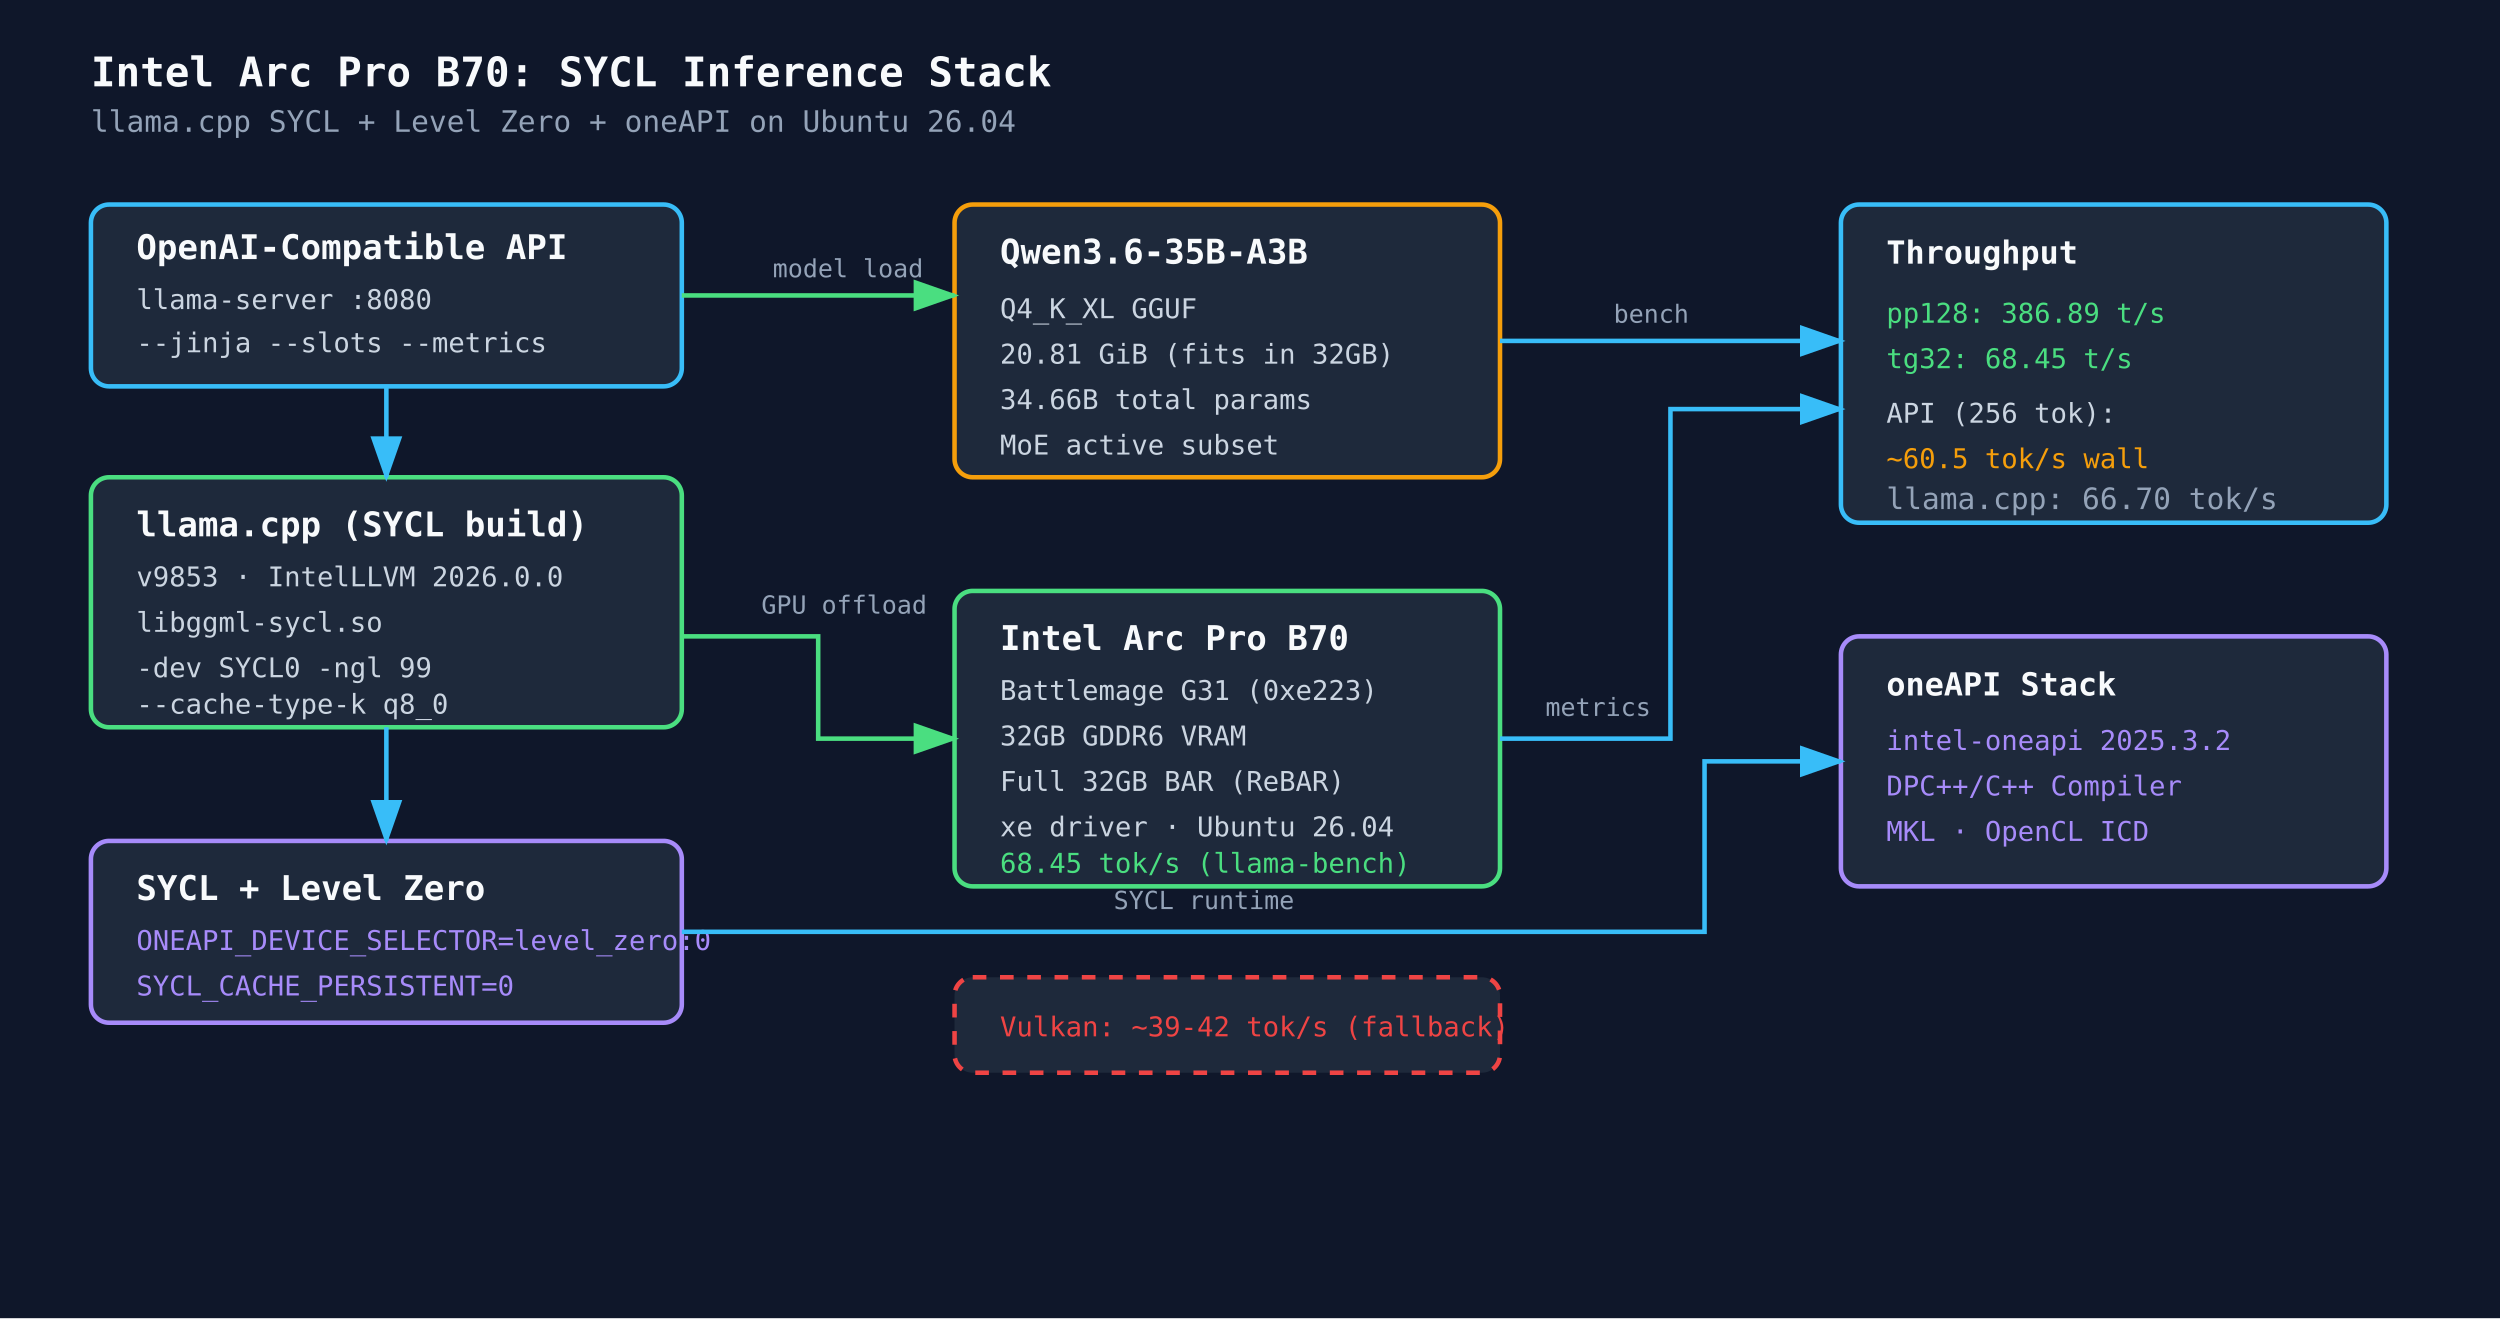
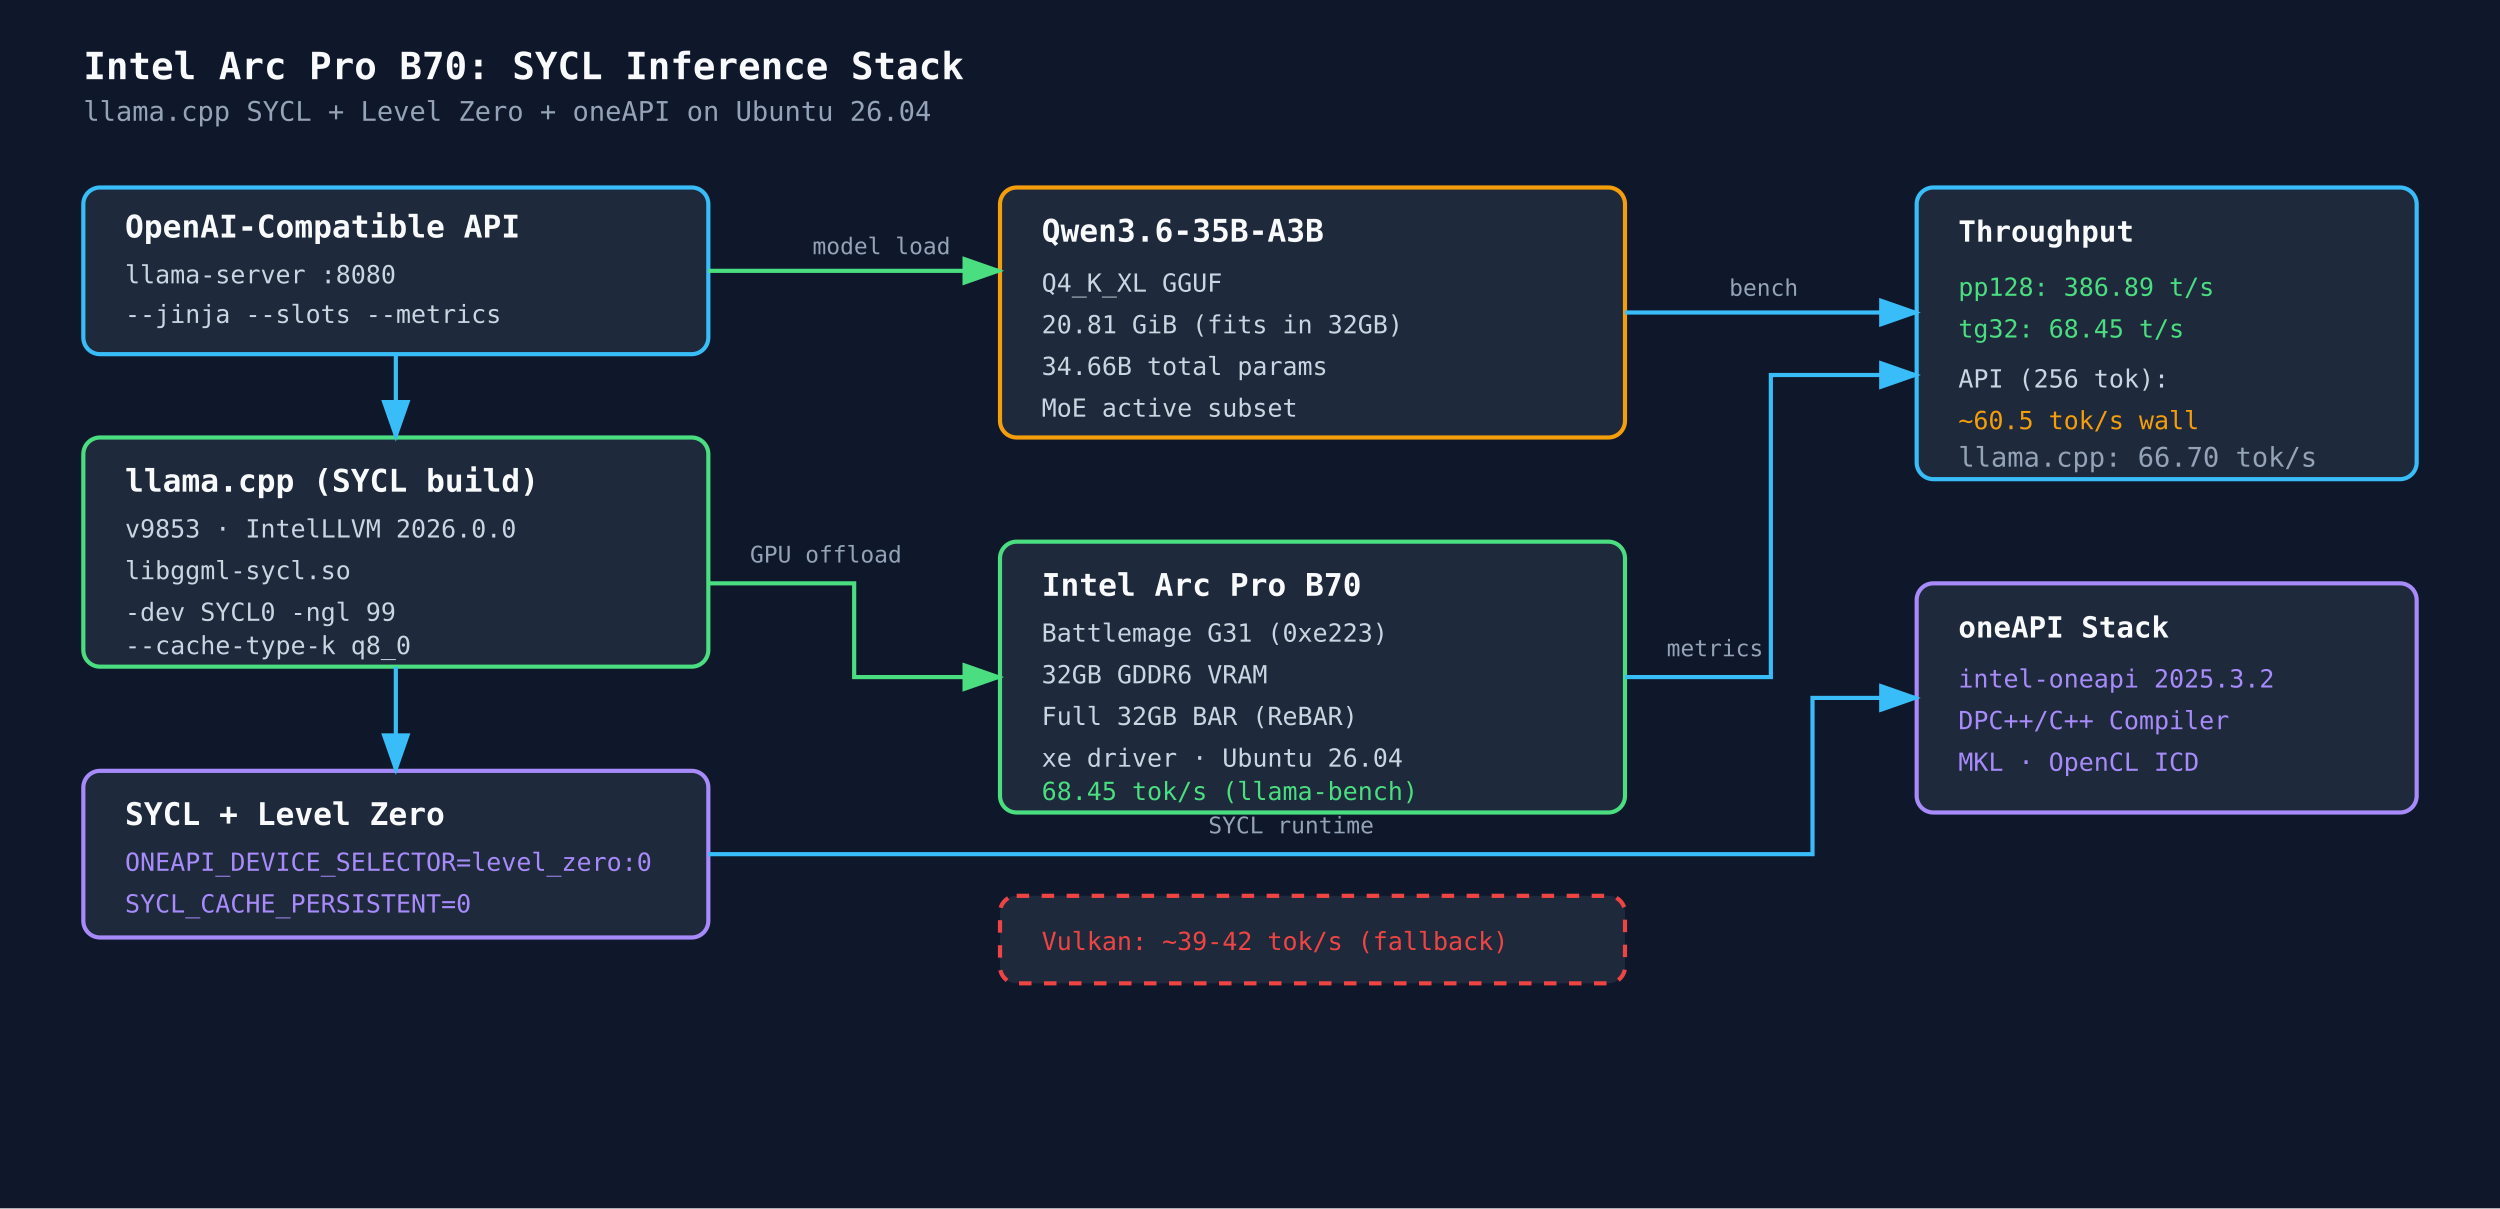
- <svg xmlns="http://www.w3.org/2000/svg" viewBox="0 0 1100 580">
+ <svg xmlns="http://www.w3.org/2000/svg" viewBox="0 0 1200 580">
  <defs>
    <style>
      .bg { fill: #0f172a; }
      .title { fill: #f8fafc; font-family: monospace; font-size: 18px; font-weight: bold; }
      .sub { fill: #94a3b8; font-family: monospace; font-size: 13px; }
      .code { fill: #cbd5e1; font-family: monospace; font-size: 12px; }
      .code-g { fill: #4ade80; font-family: monospace; font-size: 12px; }
      .code-a { fill: #f59e0b; font-family: monospace; font-size: 12px; }
      .code-p { fill: #a78bfa; font-family: monospace; font-size: 12px; }
      .code-r { fill: #ef4444; font-family: monospace; font-size: 12px; }
      .box { fill: #1e293b; stroke: #334155; stroke-width: 2; rx: 8; }
      .box-blue { fill: #1e293b; stroke: #38bdf8; stroke-width: 2; rx: 8; }
      .box-green { fill: #1e293b; stroke: #4ade80; stroke-width: 2; rx: 8; }
      .box-amber { fill: #1e293b; stroke: #f59e0b; stroke-width: 2; rx: 8; }
      .box-purple { fill: #1e293b; stroke: #a78bfa; stroke-width: 2; rx: 8; }
      .box-red { fill: #1e293b; stroke: #ef4444; stroke-width: 2; rx: 8; stroke-dasharray: 6; }
      .arr { stroke: #38bdf8; stroke-width: 2; fill: none; marker-end: url(#ah); }
      .arr-g { stroke: #4ade80; stroke-width: 2; fill: none; marker-end: url(#ahg); }
      .label { fill: #94a3b8; font-family: monospace; font-size: 11px; }
    </style>
    <marker id="ah" markerWidth="10" markerHeight="7" refX="9" refY="3.5" orient="auto">
      <polygon points="0 0, 10 3.5, 0 7" fill="#38bdf8" />
    </marker>
    <marker id="ahg" markerWidth="10" markerHeight="7" refX="9" refY="3.5" orient="auto">
      <polygon points="0 0, 10 3.5, 0 7" fill="#4ade80" />
    </marker>
  </defs>
-   <rect width="1100" height="580" class="bg" />
+   <rect width="1200" height="580" class="bg" />
  <text x="40" y="38" class="title">Intel Arc Pro B70: SYCL Inference Stack</text>
  <text x="40" y="58" class="sub">llama.cpp SYCL + Level Zero + oneAPI on Ubuntu 26.04</text>
-   <rect x="40" y="90" width="260" height="80" class="box-blue" />
+   <rect x="40" y="90" width="300" height="80" class="box-blue" />
  <text x="60" y="114" class="title" style="font-size:15px;">OpenAI-Compatible API</text>
  <text x="60" y="136" class="code">llama-server :8080</text>
  <text x="60" y="155" class="code">--jinja --slots --metrics</text>
-   <rect x="40" y="210" width="260" height="110" class="box-green" />
+   <rect x="40" y="210" width="300" height="110" class="box-green" />
  <text x="60" y="236" class="title" style="font-size:15px;">llama.cpp (SYCL build)</text>
  <text x="60" y="258" class="code">v9853 · IntelLLVM 2026.0.0</text>
  <text x="60" y="278" class="code">libggml-sycl.so</text>
  <text x="60" y="298" class="code">-dev SYCL0 -ngl 99</text>
  <text x="60" y="314" class="code">--cache-type-k q8_0</text>
-   <rect x="40" y="370" width="260" height="80" class="box-purple" />
+   <rect x="40" y="370" width="300" height="80" class="box-purple" />
  <text x="60" y="396" class="title" style="font-size:15px;">SYCL + Level Zero</text>
  <text x="60" y="418" class="code-p">ONEAPI_DEVICE_SELECTOR=level_zero:0</text>
  <text x="60" y="438" class="code-p">SYCL_CACHE_PERSISTENT=0</text>
-   <rect x="420" y="90" width="240" height="120" class="box-amber" />
-   <text x="440" y="116" class="title" style="font-size:15px;">Qwen3.6-35B-A3B</text>
-   <text x="440" y="140" class="code">Q4_K_XL GGUF</text>
-   <text x="440" y="160" class="code">20.81 GiB (fits in 32GB)</text>
-   <text x="440" y="180" class="code">34.66B total params</text>
-   <text x="440" y="200" class="code">MoE active subset</text>
-   <rect x="420" y="260" width="240" height="130" class="box-green" />
-   <text x="440" y="286" class="title" style="font-size:15px;">Intel Arc Pro B70</text>
-   <text x="440" y="308" class="code">Battlemage G31 (0xe223)</text>
-   <text x="440" y="328" class="code">32GB GDDR6 VRAM</text>
-   <text x="440" y="348" class="code">Full 32GB BAR (ReBAR)</text>
-   <text x="440" y="368" class="code">xe driver · Ubuntu 26.04</text>
-   <text x="440" y="384" class="code-g">68.45 tok/s (llama-bench)</text>
-   <rect x="420" y="430" width="240" height="42" class="box-red" />
-   <text x="440" y="456" class="code-r">Vulkan: ~39-42 tok/s (fallback)</text>
-   <rect x="810" y="90" width="240" height="140" class="box-blue" />
-   <text x="830" y="116" class="title" style="font-size:14px;">Throughput</text>
-   <text x="830" y="142" class="code-g">pp128: 386.89 t/s</text>
-   <text x="830" y="162" class="code-g">tg32:  68.45 t/s</text>
-   <text x="830" y="186" class="code">API (256 tok):</text>
-   <text x="830" y="206" class="code-a">~60.5 tok/s wall</text>
-   <text x="830" y="224" class="sub">llama.cpp: 66.70 tok/s</text>
-   <rect x="810" y="280" width="240" height="110" class="box-purple" />
-   <text x="830" y="306" class="title" style="font-size:14px;">oneAPI Stack</text>
-   <text x="830" y="330" class="code-p">intel-oneapi 2025.3.2</text>
-   <text x="830" y="350" class="code-p">DPC++/C++ Compiler</text>
-   <text x="830" y="370" class="code-p">MKL · OpenCL ICD</text>
-   <line x1="170" y1="170" x2="170" y2="210" class="arr" />
-   <line x1="170" y1="320" x2="170" y2="370" class="arr" />
-   <line x1="300" y1="130" x2="420" y2="130" class="arr-g" />
-   <text x="340" y="122" class="label">model load</text>
-   <path d="M 300 280 L 360 280 L 360 325 L 420 325" class="arr-g" />
-   <text x="335" y="270" class="label">GPU offload</text>
-   <line x1="660" y1="150" x2="810" y2="150" class="arr" />
-   <text x="710" y="142" class="label">bench</text>
-   <path d="M 660 325 L 735 325 L 735 180 L 810 180" class="arr" />
-   <text x="680" y="315" class="label">metrics</text>
-   <path d="M 300 410 L 750 410 L 750 335 L 810 335" class="arr" />
-   <text x="490" y="400" class="label">SYCL runtime</text>
+   <rect x="480" y="90" width="300" height="120" class="box-amber" />
+   <text x="500" y="116" class="title" style="font-size:15px;">Qwen3.6-35B-A3B</text>
+   <text x="500" y="140" class="code">Q4_K_XL GGUF</text>
+   <text x="500" y="160" class="code">20.81 GiB (fits in 32GB)</text>
+   <text x="500" y="180" class="code">34.66B total params</text>
+   <text x="500" y="200" class="code">MoE active subset</text>
+   <rect x="480" y="260" width="300" height="130" class="box-green" />
+   <text x="500" y="286" class="title" style="font-size:15px;">Intel Arc Pro B70</text>
+   <text x="500" y="308" class="code">Battlemage G31 (0xe223)</text>
+   <text x="500" y="328" class="code">32GB GDDR6 VRAM</text>
+   <text x="500" y="348" class="code">Full 32GB BAR (ReBAR)</text>
+   <text x="500" y="368" class="code">xe driver · Ubuntu 26.04</text>
+   <text x="500" y="384" class="code-g">68.45 tok/s (llama-bench)</text>
+   <rect x="480" y="430" width="300" height="42" class="box-red" />
+   <text x="500" y="456" class="code-r">Vulkan: ~39-42 tok/s (fallback)</text>
+   <rect x="920" y="90" width="240" height="140" class="box-blue" />
+   <text x="940" y="116" class="title" style="font-size:14px;">Throughput</text>
+   <text x="940" y="142" class="code-g">pp128: 386.89 t/s</text>
+   <text x="940" y="162" class="code-g">tg32:  68.45 t/s</text>
+   <text x="940" y="186" class="code">API (256 tok):</text>
+   <text x="940" y="206" class="code-a">~60.5 tok/s wall</text>
+   <text x="940" y="224" class="sub">llama.cpp: 66.70 tok/s</text>
+   <rect x="920" y="280" width="240" height="110" class="box-purple" />
+   <text x="940" y="306" class="title" style="font-size:14px;">oneAPI Stack</text>
+   <text x="940" y="330" class="code-p">intel-oneapi 2025.3.2</text>
+   <text x="940" y="350" class="code-p">DPC++/C++ Compiler</text>
+   <text x="940" y="370" class="code-p">MKL · OpenCL ICD</text>
+   <line x1="190" y1="170" x2="190" y2="210" class="arr" />
+   <line x1="190" y1="320" x2="190" y2="370" class="arr" />
+   <line x1="340" y1="130" x2="480" y2="130" class="arr-g" />
+   <text x="390" y="122" class="label">model load</text>
+   <path d="M 340 280 L 410 280 L 410 325 L 480 325" class="arr-g" />
+   <text x="360" y="270" class="label">GPU offload</text>
+   <line x1="780" y1="150" x2="920" y2="150" class="arr" />
+   <text x="830" y="142" class="label">bench</text>
+   <path d="M 780 325 L 850 325 L 850 180 L 920 180" class="arr" />
+   <text x="800" y="315" class="label">metrics</text>
+   <path d="M 340 410 L 870 410 L 870 335 L 920 335" class="arr" />
+   <text x="580" y="400" class="label">SYCL runtime</text>
</svg>
